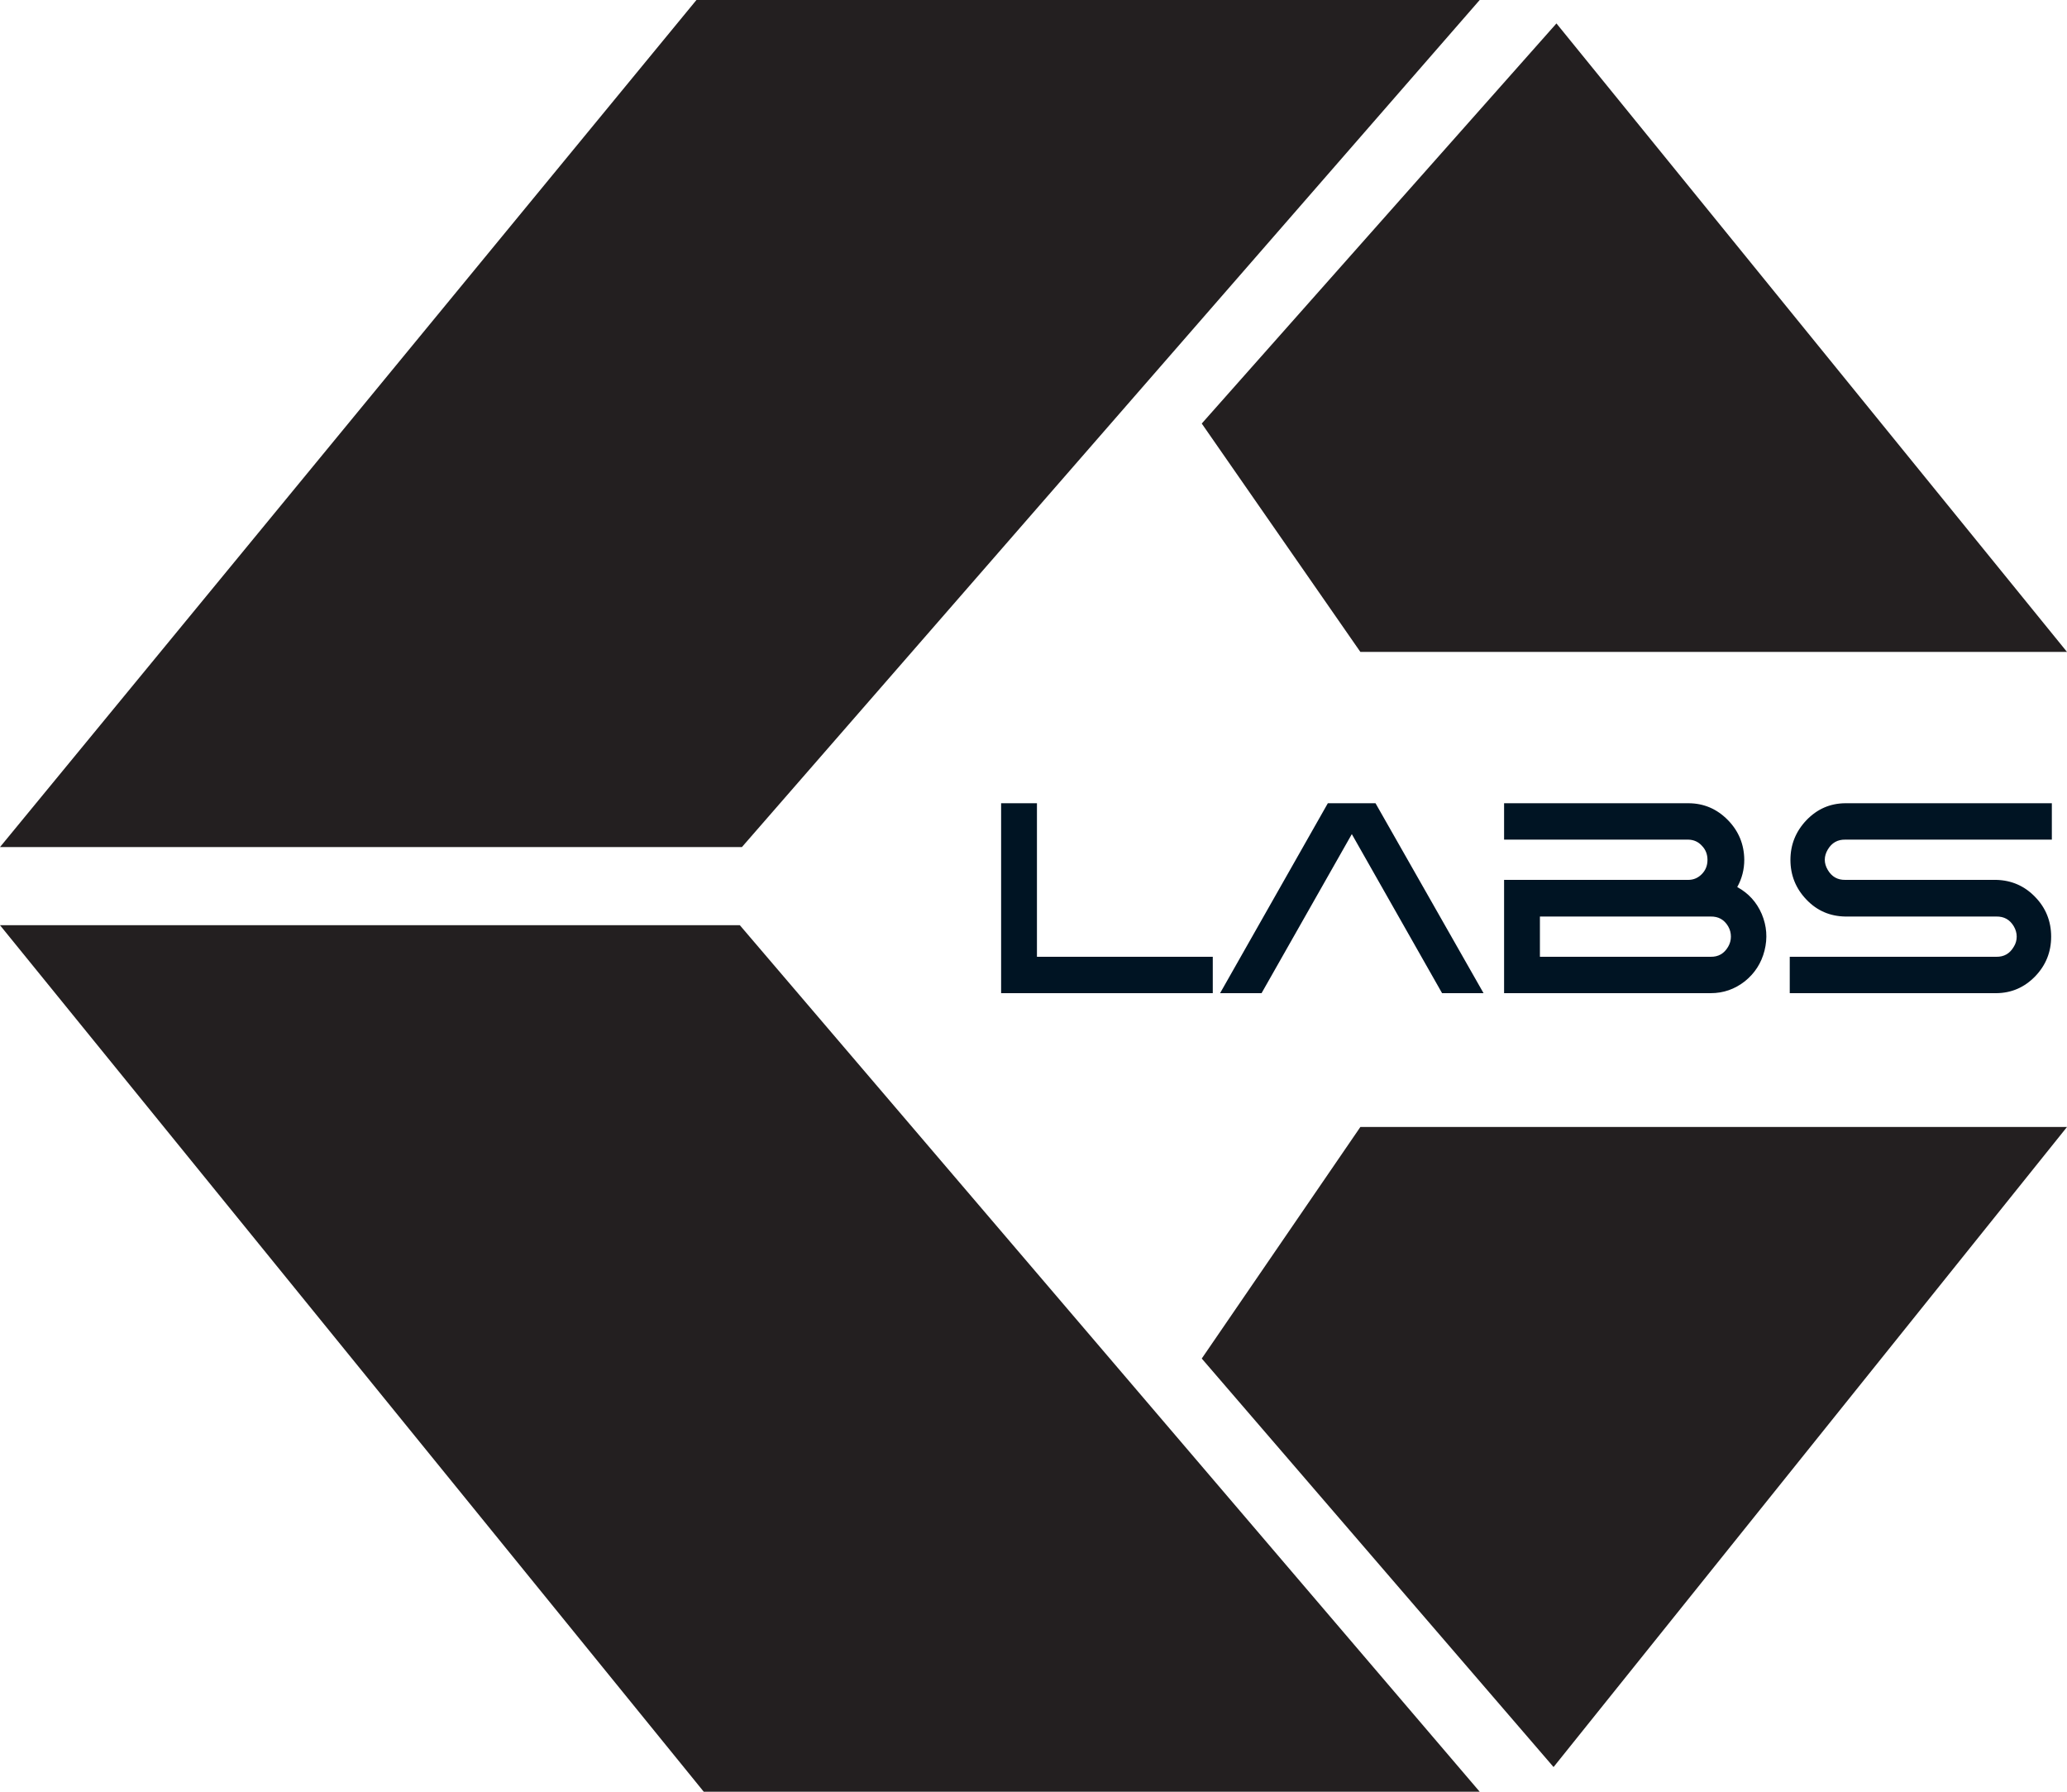
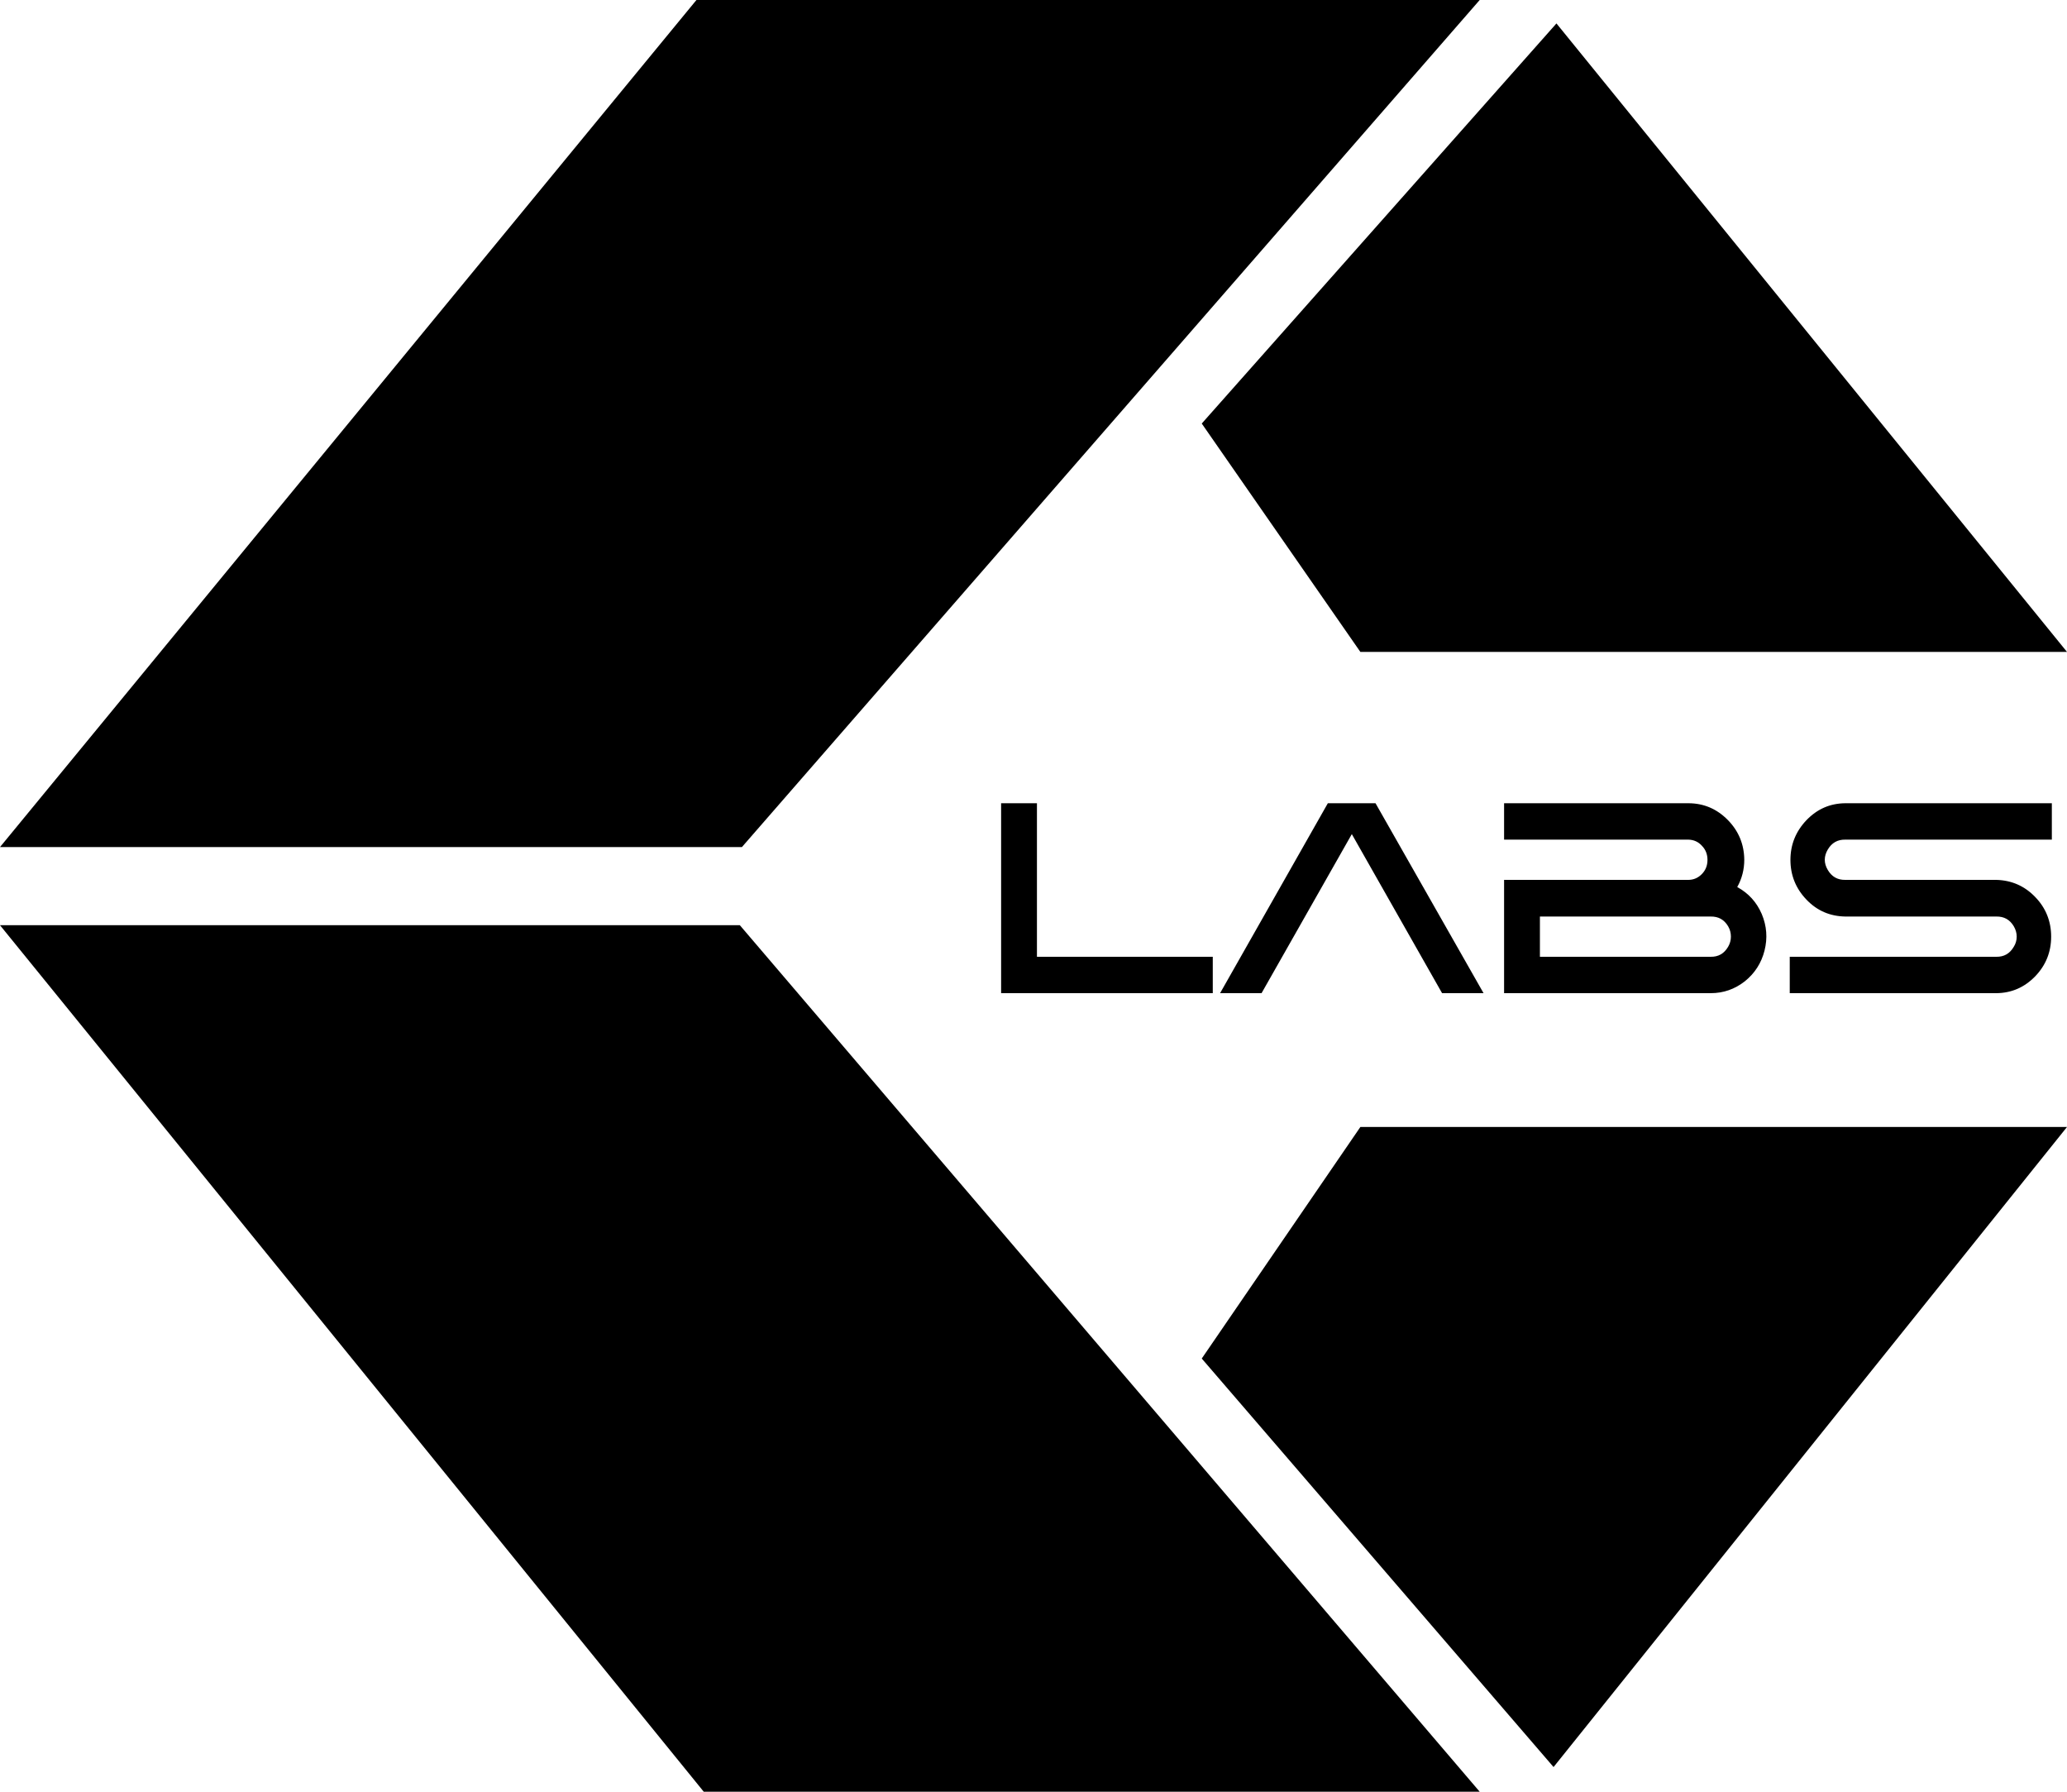
<svg xmlns="http://www.w3.org/2000/svg" id="Layer_2" data-name="Layer 2" viewBox="0 0 150 130">
  <defs>
    <style>
      .cls-1 {
-         fill: #231f20;
+         fill: currentColor;
      }

-       .cls-1, .cls-2 {
+       .cls-2 {
+         fill: currentColor;
        stroke-width: 0px;
      }

-       .cls-2 {
-         fill: #001423;
+       /* Default color */
+       svg {
+         color: #000;
+       }
+ 
+       /* Dark mode */
+       @media (prefers-color-scheme: dark) {
+         svg {
+           color: #fff;
+         }
      }
    </style>
  </defs>
  <g id="Layer_1-2" data-name="Layer 1">
    <g>
      <g>
        <polygon class="cls-1" points="50.54 0 0 61.46 53.84 61.46 107.38 0 50.54 0" />
        <polygon class="cls-1" points="0 67.13 51.07 130 107.38 130 53.69 67.13 0 67.13" />
        <polygon class="cls-1" points="112.95 1.7 87.21 30.73 98.72 47.3 150 47.3 112.95 1.7" />
        <polygon class="cls-1" points="150 81.77 98.72 81.77 87.21 98.57 112.74 128.21 150 81.77" />
      </g>
      <path class="cls-2" d="m132.64,63.12c-.29-.49-.29-.99,0-1.48.29-.49.71-.73,1.27-.72h14.99v-2.64h-14.99c-1.11.01-2.04.42-2.82,1.23-.77.81-1.16,1.77-1.16,2.88s.39,2.08,1.16,2.88c.77.81,1.71,1.21,2.82,1.23h10.96c.56-.01.98.22,1.27.71.14.24.21.49.21.75s-.07.51-.21.73c-.29.5-.71.74-1.27.73h-14.99v2.64h14.99c1.11-.01,2.04-.42,2.82-1.22.77-.8,1.16-1.76,1.16-2.88s-.39-2.09-1.16-2.88c-.77-.8-1.71-1.21-2.82-1.24h-10.96c-.56.01-.98-.23-1.27-.72Zm-10.12-2.2c.4.01.73.16.99.45.27.28.4.62.4,1.02s-.13.74-.4,1.02c-.27.28-.6.43-.99.43h-13.37v8.22h14.99c.93,0,1.75-.29,2.48-.86.72-.58,1.2-1.32,1.43-2.23.23-.91.16-1.79-.2-2.65-.37-.86-.96-1.51-1.78-1.96.34-.61.51-1.27.51-1.98-.01-1.12-.41-2.09-1.2-2.89-.79-.8-1.74-1.21-2.86-1.21h-13.37v2.64h13.37Zm2.89,6.29c.14.24.2.49.2.75s-.07.51-.2.73c-.29.5-.71.74-1.27.73h-12.39v-2.92h12.39c.56-.01.98.22,1.27.71Zm-17.75,4.85l-7.84-13.78h-3.46l-7.82,13.78h3.01l6.55-11.54,6.55,11.54h3.01Zm-35.01-13.78v13.78h15.36v-2.64h-12.76v-11.14h-2.6Z" />
    </g>
  </g>
</svg>
